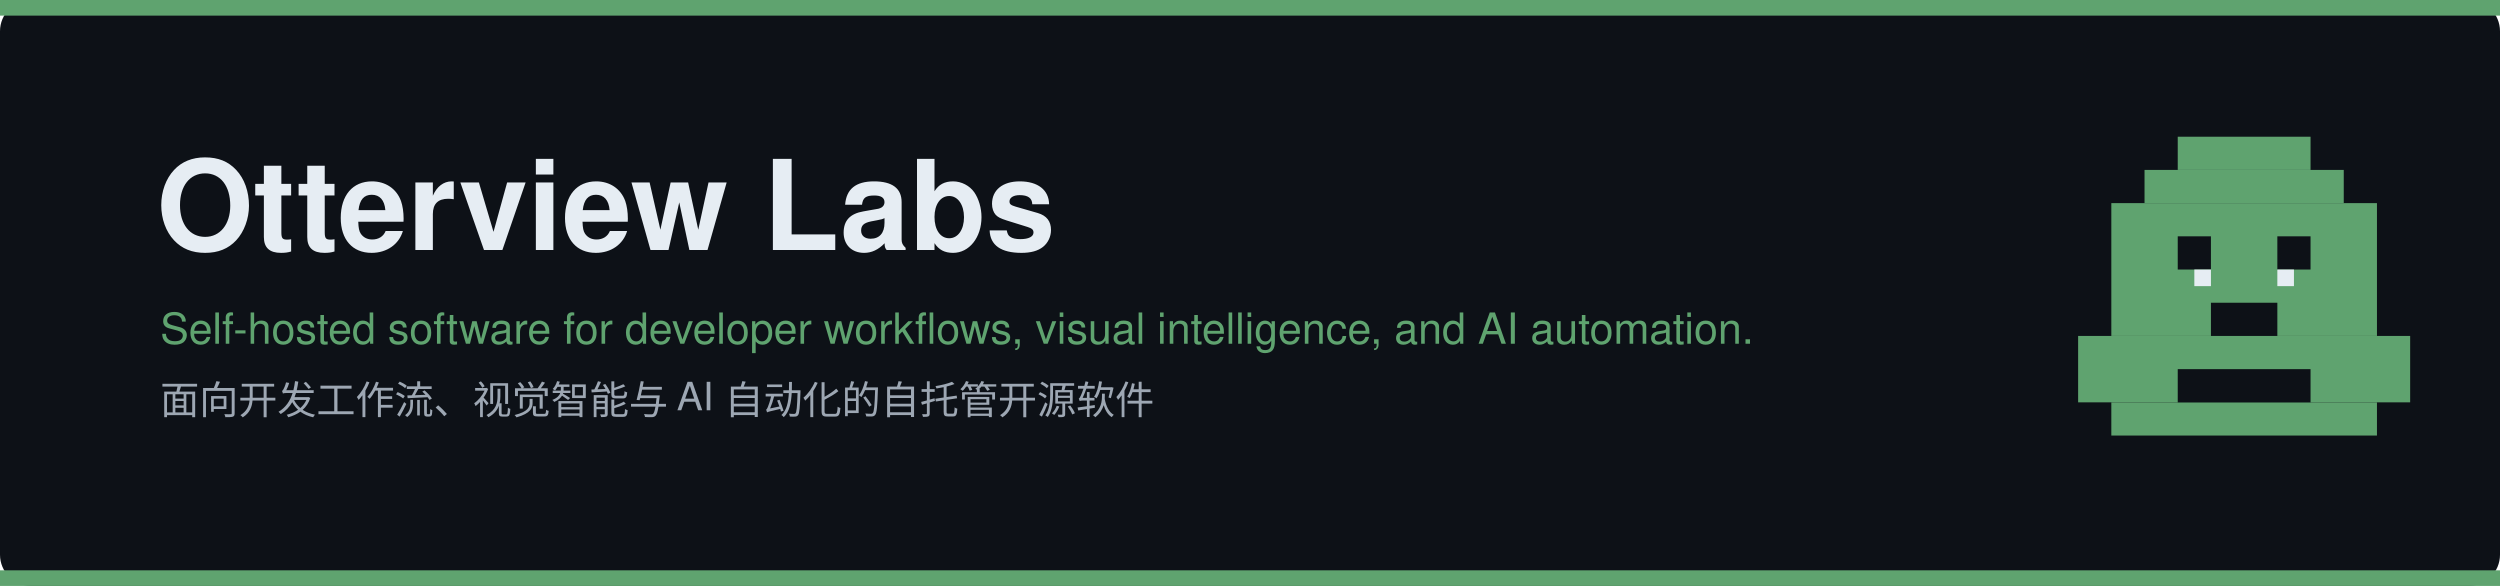
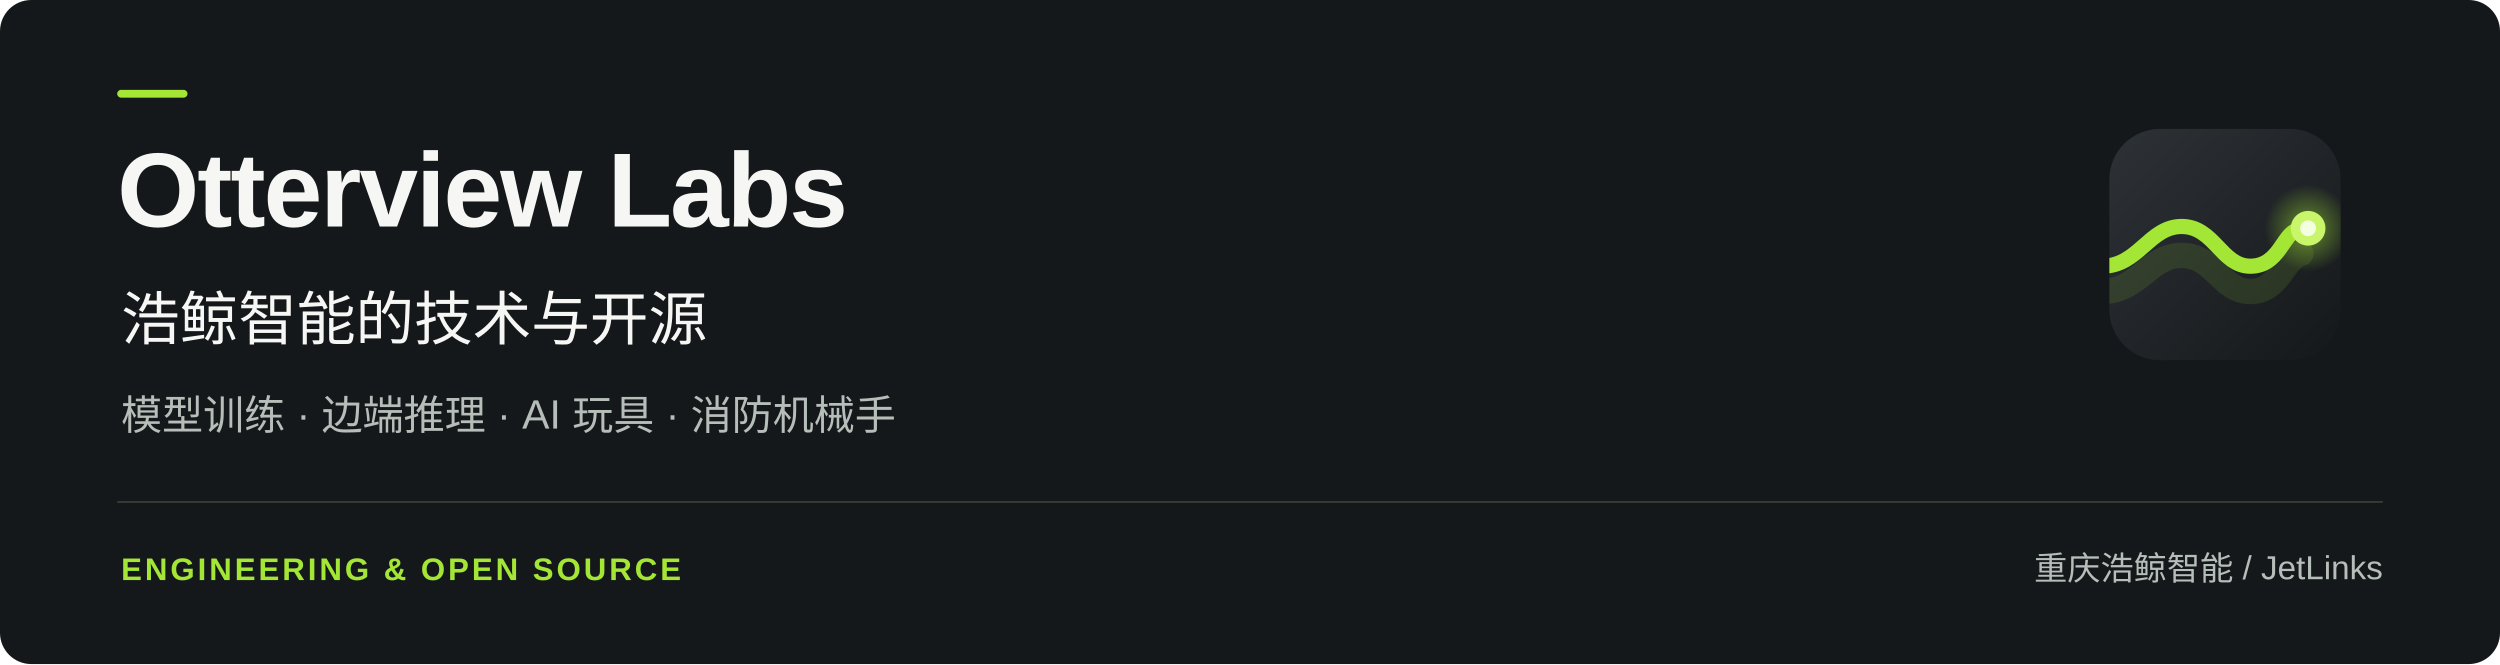
- <svg xmlns="http://www.w3.org/2000/svg" width="1280" height="300" viewBox="0 0 1280 300" role="img" aria-label="Otterview Labs">
-   <rect width="1280" height="300" rx="16" fill="#0d1117" />
-   <rect x="0" y="0" width="1280" height="8" fill="#5fa36f" />
-   <rect x="0" y="292" width="1280" height="8" fill="#5fa36f" />
-   <g transform="translate(1064 70) scale(0.85)" fill="#5fa36f">
-     <rect x="60" y="0" width="80" height="20" />
-     <rect x="40" y="20" width="120" height="20" />
-     <rect x="20" y="40" width="160" height="80" />
-     <rect x="0" y="120" width="200" height="40" />
-     <rect x="20" y="160" width="160" height="20" />
-     <rect x="60" y="60" width="20" height="20" fill="#0d1117" />
-     <rect x="120" y="60" width="20" height="20" fill="#0d1117" />
-     <rect x="80" y="100" width="40" height="20" fill="#0d1117" />
-     <rect x="60" y="140" width="80" height="20" fill="#0d1117" />
-     <rect x="70" y="80" width="10" height="10" fill="#e6edf3" />
-     <rect x="120" y="80" width="10" height="10" fill="#e6edf3" />
+ <svg xmlns="http://www.w3.org/2000/svg" width="1280" height="340" viewBox="0 0 1280 340" role="img" aria-labelledby="title desc">
+   <rect width="1280" height="340" rx="16" fill="#15181a" />
+   <rect x="60" y="46" width="36" height="4" rx="2" fill="#a3e635" />
+   <g font-family="-apple-system, BlinkMacSystemFont, 'Segoe UI', 'PingFang SC', 'Microsoft YaHei', Arial, sans-serif">
+     <text x="60" y="116" fill="#f6f7f4" font-size="54" font-weight="700" letter-spacing="-1">Otterview Labs</text>
+     <text x="62" y="174" fill="#f6f7f4" font-size="30" font-weight="500">浩鲸智能的技术与开源</text>
+     <text x="62" y="220" fill="#b6beb9" font-size="21">模型训练 · 边端推理 · AI 玩具 · 消防机械手</text>
+     <line x1="60" y1="257" x2="1220" y2="257" stroke="#343b35" />
+     <text x="62" y="297" fill="#a3e635" font-size="16" font-weight="600" letter-spacing="1.5">ENGINEERING &amp; OPEN SOURCE</text>
+     <text x="1220" y="297" text-anchor="end" fill="#b6beb9" font-size="17">重庆浩鲸智能 / JetLinks</text>
  </g>
-   <g font-family="ui-sans-serif, -apple-system, 'Segoe UI', Helvetica, Arial, sans-serif">
-     <text x="80" y="128" font-size="64" font-weight="700" fill="#e6edf3">Otterview Labs</text>
-     <text x="82" y="176" font-size="22" fill="#5fa36f">Self-hosted software for developer workflows, visual intelligence, and AI automation.</text>
-     <text x="82" y="212" font-size="20" fill="#9da7b3">面向开发工作流、视觉智能与 AI 自动化的自托管开源软件</text>
+   <g transform="translate(1080 66) scale(1.85)">
+     <defs>
+       <linearGradient id="n4g" x1="0" y1="0" x2="1" y2="1">
+         <stop offset="0" stop-color="#2d3237" />
+         <stop offset="1" stop-color="#15181a" />
+       </linearGradient>
+       <radialGradient id="n4r">
+         <stop offset="0" stop-color="#a3e635" stop-opacity=".55" />
+         <stop offset="1" stop-color="#a3e635" stop-opacity="0" />
+       </radialGradient>
+       <clipPath id="n4c">
+         <rect width="64" height="64" rx="14" />
+       </clipPath>
+     </defs>
+     <g clip-path="url(#n4c)">
+       <rect width="64" height="64" fill="url(#n4g)" />
+       <path d="M-2 45C8 45 11 35 20 35S31 45 39 45 48 36 53 34.5" fill="none" stroke="#a3e635" stroke-width="7" stroke-linecap="round" opacity=".12" />
+       <path d="M-2 38C8 38 11 27 20 27S31 38 39 38 48 29 52 28" fill="none" stroke="#a3e635" stroke-width="4.2" stroke-linecap="round" />
+       <circle cx="55" cy="27.5" r="12" fill="url(#n4r)" />
+       <circle cx="55" cy="27.5" r="4.8" fill="#c8f56a" />
+       <circle cx="55" cy="27.5" r="2.2" fill="#f4ffe0" />
+     </g>
  </g>
</svg>
